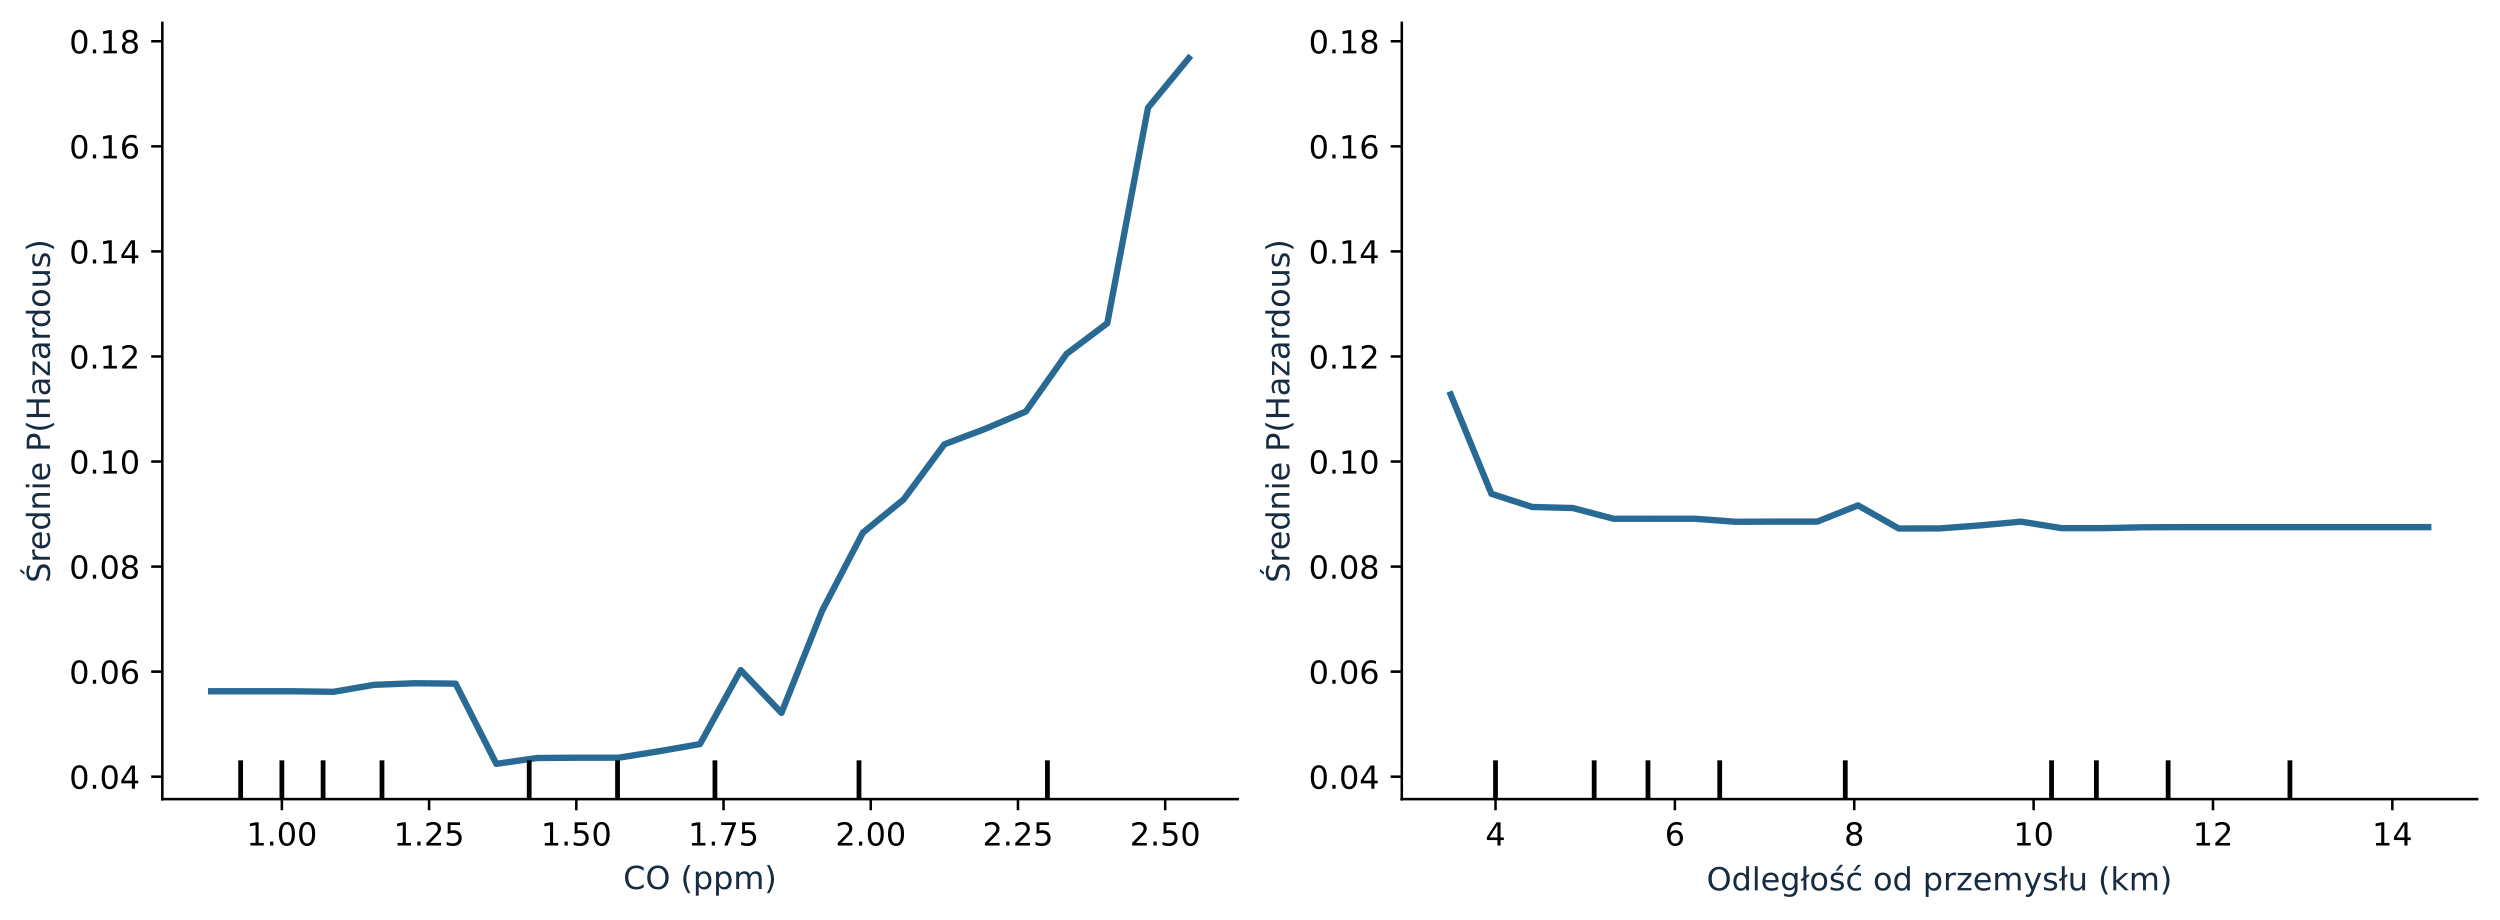
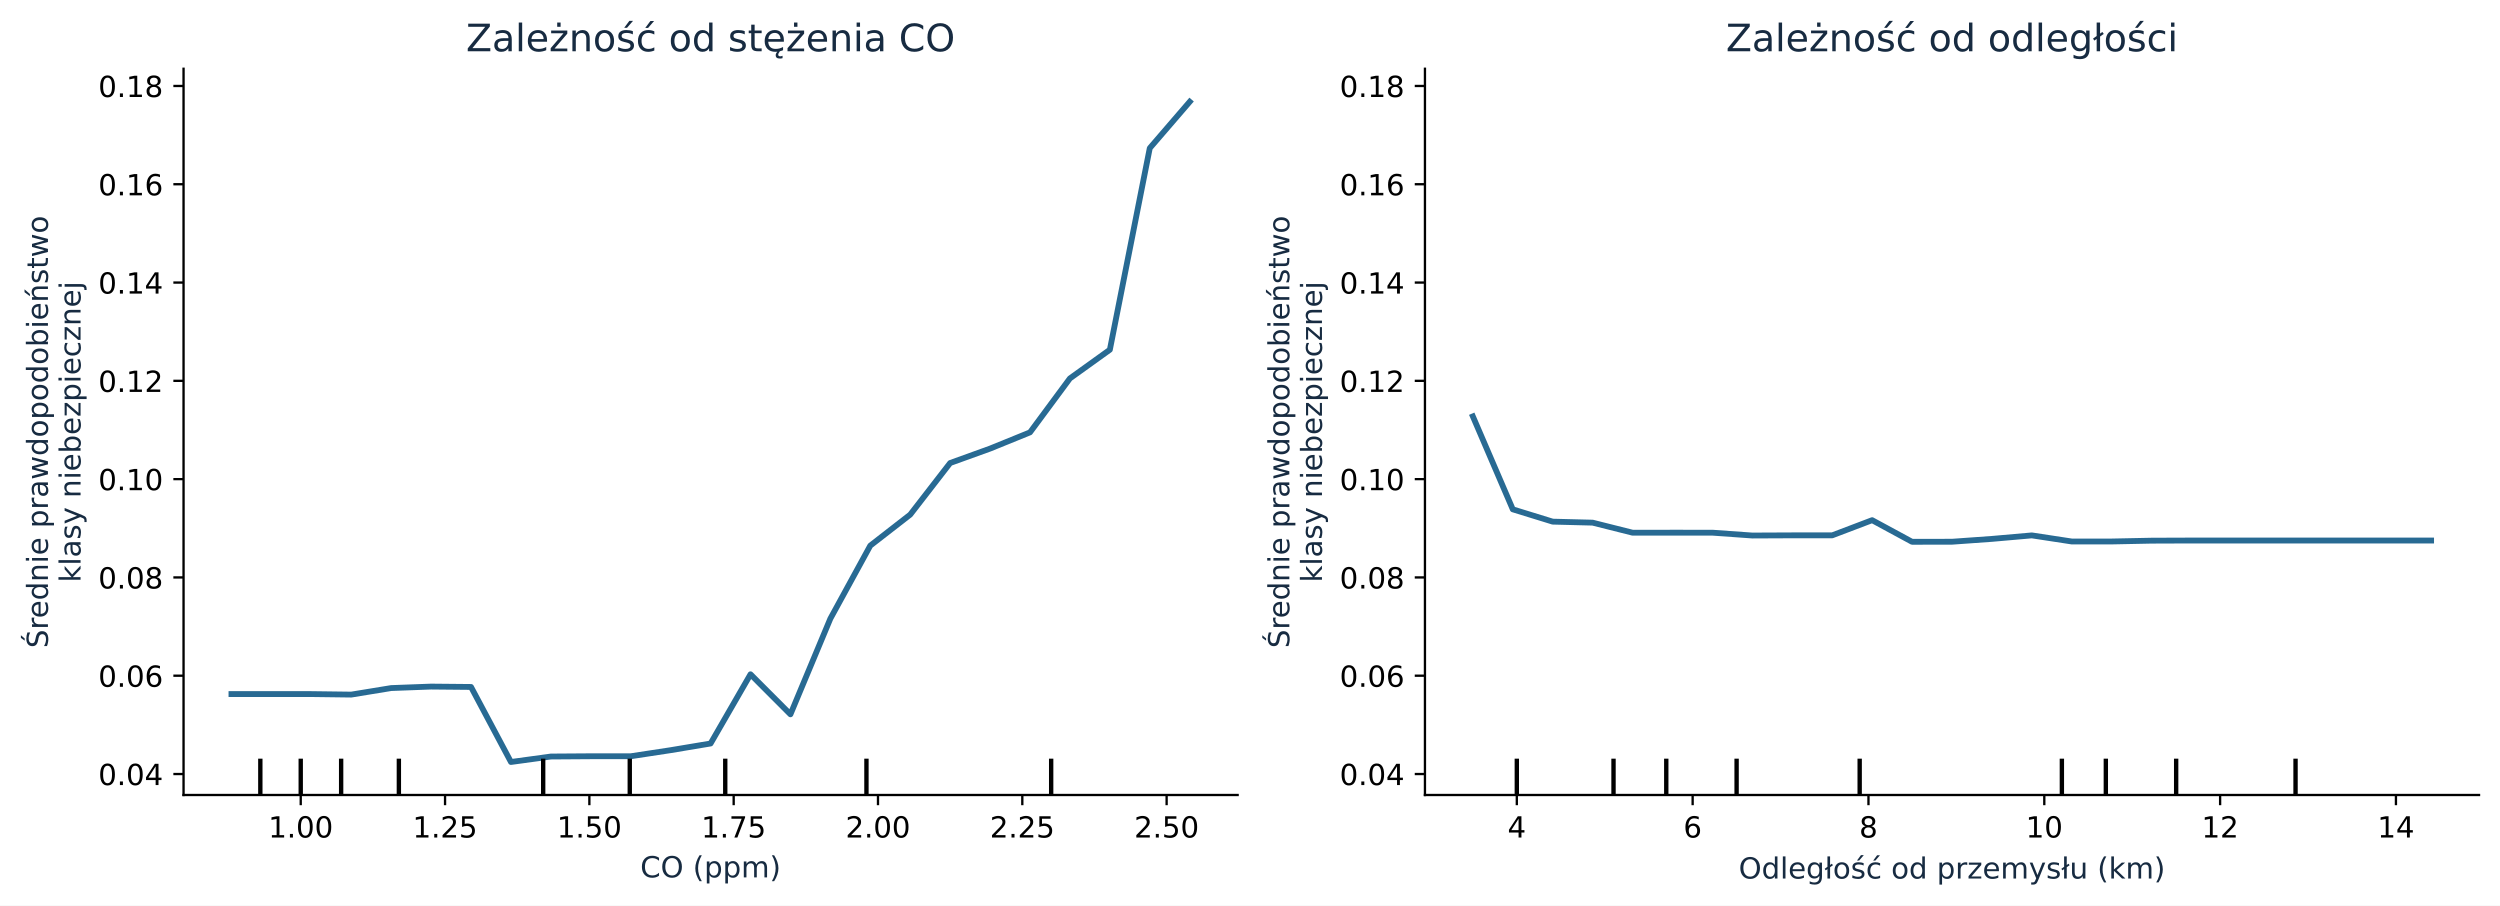
- <svg xmlns="http://www.w3.org/2000/svg" xmlns:xlink="http://www.w3.org/1999/xlink" width="786pt" height="289.2pt" viewBox="0 0 786 289.2" version="1.1">
+ <svg xmlns="http://www.w3.org/2000/svg" xmlns:xlink="http://www.w3.org/1999/xlink" width="858pt" height="310.8pt" viewBox="0 0 858 310.8" version="1.1">
  <defs>
    <style type="text/css">*{stroke-linejoin: round; stroke-linecap: butt}</style>
  </defs>
  <g id="figure_1">
    <g id="patch_1">
-       <path d="M 0 289.2 L 786 289.2 L 786 0 L 0 0 z " style="fill: #ffffff" />
+       <path d="M 0 310.8 L 858 310.8 L 858 0 L 0 0 z " style="fill: #ffffff" />
    </g>
    <g id="axes_1">
      <g id="patch_2">
-         <path d="M 51.036 251.243 L 389.112 251.243 L 389.112 7.2 L 51.036 7.2 z " style="fill: #ffffff" />
+         <path d="M 62.995 272.843 L 424.752 272.843 L 424.752 23.598 L 62.995 23.598 z " style="fill: #ffffff" />
      </g>
      <g id="matplotlib.axis_1">
        <g id="xtick_1">
          <g id="line2d_1">
            <defs>
              <path id="mc331cecd6f" d="M 0 0 L 0 3.5 " style="stroke: #000000; stroke-width: 0.8" />
            </defs>
            <g>
-               <use xlink:href="#mc331cecd6f" x="88.62" y="251.243" style="stroke: #000000; stroke-width: 0.8" />
+               <use xlink:href="#mc331cecd6f" x="103.212" y="272.843" style="stroke: #000000; stroke-width: 0.8" />
            </g>
          </g>
          <g id="text_1">
-             <text style="font-size: 10px; font-family: 'DejaVu Sans'; text-anchor: middle" x="88.62" y="265.842" transform="rotate(-0 88.62049 265.8417)">1.00</text>
+             <text style="font-size: 10px; font-family: 'DejaVu Sans'; text-anchor: middle" x="103.212" y="287.442" transform="rotate(-0 103.2119 287.4417)">1.00</text>
          </g>
        </g>
        <g id="xtick_2">
          <g id="line2d_2">
            <g>
-               <use xlink:href="#mc331cecd6f" x="134.907" y="251.243" style="stroke: #000000; stroke-width: 0.8" />
+               <use xlink:href="#mc331cecd6f" x="152.741" y="272.843" style="stroke: #000000; stroke-width: 0.8" />
            </g>
          </g>
          <g id="text_2">
-             <text style="font-size: 10px; font-family: 'DejaVu Sans'; text-anchor: middle" x="134.907" y="265.842" transform="rotate(-0 134.9069 265.8417)">1.25</text>
+             <text style="font-size: 10px; font-family: 'DejaVu Sans'; text-anchor: middle" x="152.741" y="287.442" transform="rotate(-0 152.7406 287.4417)">1.25</text>
          </g>
        </g>
        <g id="xtick_3">
          <g id="line2d_3">
            <g>
-               <use xlink:href="#mc331cecd6f" x="181.193" y="251.243" style="stroke: #000000; stroke-width: 0.8" />
+               <use xlink:href="#mc331cecd6f" x="202.269" y="272.843" style="stroke: #000000; stroke-width: 0.8" />
            </g>
          </g>
          <g id="text_3">
-             <text style="font-size: 10px; font-family: 'DejaVu Sans'; text-anchor: middle" x="181.193" y="265.842" transform="rotate(-0 181.1933 265.8417)">1.50</text>
+             <text style="font-size: 10px; font-family: 'DejaVu Sans'; text-anchor: middle" x="202.269" y="287.442" transform="rotate(-0 202.2692 287.4417)">1.50</text>
          </g>
        </g>
        <g id="xtick_4">
          <g id="line2d_4">
            <g>
-               <use xlink:href="#mc331cecd6f" x="227.48" y="251.243" style="stroke: #000000; stroke-width: 0.8" />
+               <use xlink:href="#mc331cecd6f" x="251.798" y="272.843" style="stroke: #000000; stroke-width: 0.8" />
            </g>
          </g>
          <g id="text_4">
-             <text style="font-size: 10px; font-family: 'DejaVu Sans'; text-anchor: middle" x="227.48" y="265.842" transform="rotate(-0 227.4797 265.8417)">1.75</text>
+             <text style="font-size: 10px; font-family: 'DejaVu Sans'; text-anchor: middle" x="251.798" y="287.442" transform="rotate(-0 251.7978 287.4417)">1.75</text>
          </g>
        </g>
        <g id="xtick_5">
          <g id="line2d_5">
            <g>
-               <use xlink:href="#mc331cecd6f" x="273.766" y="251.243" style="stroke: #000000; stroke-width: 0.8" />
+               <use xlink:href="#mc331cecd6f" x="301.326" y="272.843" style="stroke: #000000; stroke-width: 0.8" />
            </g>
          </g>
          <g id="text_5">
-             <text style="font-size: 10px; font-family: 'DejaVu Sans'; text-anchor: middle" x="273.766" y="265.842" transform="rotate(-0 273.7661 265.8417)">2.00</text>
+             <text style="font-size: 10px; font-family: 'DejaVu Sans'; text-anchor: middle" x="301.326" y="287.442" transform="rotate(-0 301.3264 287.4417)">2.00</text>
          </g>
        </g>
        <g id="xtick_6">
          <g id="line2d_6">
            <g>
-               <use xlink:href="#mc331cecd6f" x="320.052" y="251.243" style="stroke: #000000; stroke-width: 0.8" />
+               <use xlink:href="#mc331cecd6f" x="350.855" y="272.843" style="stroke: #000000; stroke-width: 0.8" />
            </g>
          </g>
          <g id="text_6">
-             <text style="font-size: 10px; font-family: 'DejaVu Sans'; text-anchor: middle" x="320.052" y="265.842" transform="rotate(-0 320.0525 265.8417)">2.25</text>
+             <text style="font-size: 10px; font-family: 'DejaVu Sans'; text-anchor: middle" x="350.855" y="287.442" transform="rotate(-0 350.8551 287.4417)">2.25</text>
          </g>
        </g>
        <g id="xtick_7">
          <g id="line2d_7">
            <g>
-               <use xlink:href="#mc331cecd6f" x="366.339" y="251.243" style="stroke: #000000; stroke-width: 0.8" />
+               <use xlink:href="#mc331cecd6f" x="400.384" y="272.843" style="stroke: #000000; stroke-width: 0.8" />
            </g>
          </g>
          <g id="text_7">
-             <text style="font-size: 10px; font-family: 'DejaVu Sans'; text-anchor: middle" x="366.339" y="265.842" transform="rotate(-0 366.3389 265.8417)">2.50</text>
+             <text style="font-size: 10px; font-family: 'DejaVu Sans'; text-anchor: middle" x="400.384" y="287.442" transform="rotate(-0 400.3837 287.4417)">2.50</text>
          </g>
        </g>
        <g id="text_8">
-           <text style="font-size: 10px; font-family: 'DejaVu Sans'; text-anchor: middle; fill: #172b41" x="220.074" y="279.52" transform="rotate(-0 220.0738 279.5198)">CO (ppm)</text>
+           <text style="font-size: 10px; font-family: 'DejaVu Sans'; text-anchor: middle; fill: #172b41" x="243.873" y="301.12" transform="rotate(-0 243.8732 301.1198)">CO (ppm)</text>
        </g>
      </g>
      <g id="matplotlib.axis_2">
        <g id="ytick_1">
          <g id="line2d_8">
            <defs>
              <path id="m71f53e9055" d="M 0 0 L -3.5 0 " style="stroke: #000000; stroke-width: 0.8" />
            </defs>
            <g>
-               <use xlink:href="#m71f53e9055" x="51.036" y="244.192" style="stroke: #000000; stroke-width: 0.8" />
+               <use xlink:href="#m71f53e9055" x="62.995" y="265.642" style="stroke: #000000; stroke-width: 0.8" />
            </g>
          </g>
          <g id="text_9">
-             <text style="font-size: 10px; font-family: 'DejaVu Sans'; text-anchor: end" x="44.036" y="247.991" transform="rotate(-0 44.03594 247.9913)">0.04</text>
+             <text style="font-size: 10px; font-family: 'DejaVu Sans'; text-anchor: end" x="55.995" y="269.441" transform="rotate(-0 55.99469 269.441)">0.04</text>
          </g>
        </g>
        <g id="ytick_2">
          <g id="line2d_9">
            <g>
-               <use xlink:href="#m71f53e9055" x="51.036" y="211.162" style="stroke: #000000; stroke-width: 0.8" />
+               <use xlink:href="#m71f53e9055" x="62.995" y="231.907" style="stroke: #000000; stroke-width: 0.8" />
            </g>
          </g>
          <g id="text_10">
-             <text style="font-size: 10px; font-family: 'DejaVu Sans'; text-anchor: end" x="44.036" y="214.961" transform="rotate(-0 44.03594 214.9608)">0.06</text>
+             <text style="font-size: 10px; font-family: 'DejaVu Sans'; text-anchor: end" x="55.995" y="235.706" transform="rotate(-0 55.99469 235.7064)">0.06</text>
          </g>
        </g>
        <g id="ytick_3">
          <g id="line2d_10">
            <g>
-               <use xlink:href="#m71f53e9055" x="51.036" y="178.131" style="stroke: #000000; stroke-width: 0.8" />
+               <use xlink:href="#m71f53e9055" x="62.995" y="198.173" style="stroke: #000000; stroke-width: 0.8" />
            </g>
          </g>
          <g id="text_11">
-             <text style="font-size: 10px; font-family: 'DejaVu Sans'; text-anchor: end" x="44.036" y="181.93" transform="rotate(-0 44.03594 181.9303)">0.08</text>
+             <text style="font-size: 10px; font-family: 'DejaVu Sans'; text-anchor: end" x="55.995" y="201.972" transform="rotate(-0 55.99469 201.9718)">0.08</text>
          </g>
        </g>
        <g id="ytick_4">
          <g id="line2d_11">
            <g>
-               <use xlink:href="#m71f53e9055" x="51.036" y="145.101" style="stroke: #000000; stroke-width: 0.8" />
+               <use xlink:href="#m71f53e9055" x="62.995" y="164.438" style="stroke: #000000; stroke-width: 0.8" />
            </g>
          </g>
          <g id="text_12">
-             <text style="font-size: 10px; font-family: 'DejaVu Sans'; text-anchor: end" x="44.036" y="148.9" transform="rotate(-0 44.03594 148.8998)">0.10</text>
+             <text style="font-size: 10px; font-family: 'DejaVu Sans'; text-anchor: end" x="55.995" y="168.237" transform="rotate(-0 55.99469 168.2373)">0.10</text>
          </g>
        </g>
        <g id="ytick_5">
          <g id="line2d_12">
            <g>
-               <use xlink:href="#m71f53e9055" x="51.036" y="112.07" style="stroke: #000000; stroke-width: 0.8" />
+               <use xlink:href="#m71f53e9055" x="62.995" y="130.703" style="stroke: #000000; stroke-width: 0.8" />
            </g>
          </g>
          <g id="text_13">
-             <text style="font-size: 10px; font-family: 'DejaVu Sans'; text-anchor: end" x="44.036" y="115.869" transform="rotate(-0 44.03594 115.8693)">0.12</text>
+             <text style="font-size: 10px; font-family: 'DejaVu Sans'; text-anchor: end" x="55.995" y="134.503" transform="rotate(-0 55.99469 134.5027)">0.12</text>
          </g>
        </g>
        <g id="ytick_6">
          <g id="line2d_13">
            <g>
-               <use xlink:href="#m71f53e9055" x="51.036" y="79.04" style="stroke: #000000; stroke-width: 0.8" />
+               <use xlink:href="#m71f53e9055" x="62.995" y="96.969" style="stroke: #000000; stroke-width: 0.8" />
            </g>
          </g>
          <g id="text_14">
-             <text style="font-size: 10px; font-family: 'DejaVu Sans'; text-anchor: end" x="44.036" y="82.839" transform="rotate(-0 44.03594 82.83879)">0.14</text>
+             <text style="font-size: 10px; font-family: 'DejaVu Sans'; text-anchor: end" x="55.995" y="100.768" transform="rotate(-0 55.99469 100.7681)">0.14</text>
          </g>
        </g>
        <g id="ytick_7">
          <g id="line2d_14">
            <g>
-               <use xlink:href="#m71f53e9055" x="51.036" y="46.009" style="stroke: #000000; stroke-width: 0.8" />
+               <use xlink:href="#m71f53e9055" x="62.995" y="63.234" style="stroke: #000000; stroke-width: 0.8" />
            </g>
          </g>
          <g id="text_15">
-             <text style="font-size: 10px; font-family: 'DejaVu Sans'; text-anchor: end" x="44.036" y="49.808" transform="rotate(-0 44.03594 49.80828)">0.16</text>
+             <text style="font-size: 10px; font-family: 'DejaVu Sans'; text-anchor: end" x="55.995" y="67.034" transform="rotate(-0 55.99469 67.03351)">0.16</text>
          </g>
        </g>
        <g id="ytick_8">
          <g id="line2d_15">
            <g>
-               <use xlink:href="#m71f53e9055" x="51.036" y="12.979" style="stroke: #000000; stroke-width: 0.8" />
+               <use xlink:href="#m71f53e9055" x="62.995" y="29.5" style="stroke: #000000; stroke-width: 0.8" />
            </g>
          </g>
          <g id="text_16">
-             <text style="font-size: 10px; font-family: 'DejaVu Sans'; text-anchor: end" x="44.036" y="16.778" transform="rotate(-0 44.03594 16.77777)">0.18</text>
+             <text style="font-size: 10px; font-family: 'DejaVu Sans'; text-anchor: end" x="55.995" y="33.299" transform="rotate(-0 55.99469 33.29892)">0.18</text>
          </g>
        </g>
        <g id="text_17">
-           <text style="font-size: 10px; font-family: 'DejaVu Sans'; text-anchor: middle; fill: #172b41" x="15.691" y="129.222" transform="rotate(-90 15.69063 129.2216)">Średnie P(Hazardous)</text>
+           <text style="font-size: 10px; font-family: 'DejaVu Sans'; fill: #172b41" transform="translate(16.45156 222.4175) rotate(-90)">Średnie prawdopodobieństwo</text>
+           <text style="font-size: 10px; font-family: 'DejaVu Sans'; fill: #172b41" transform="translate(27.64937 199.8792) rotate(-90)">klasy niebezpiecznej</text>
        </g>
      </g>
      <g id="line2d_16">
-         <path d="M 66.403 217.33 L 79.209 217.33 L 92.015 217.33 L 104.821 217.505 L 117.627 215.311 L 130.433 214.81 L 143.238 214.938 L 156.044 240.15 L 168.85 238.314 L 181.656 238.222 L 194.462 238.222 L 207.268 236.181 L 220.074 233.938 L 232.88 210.682 L 245.686 224.13 L 258.492 191.977 L 271.297 167.444 L 284.103 157.018 L 296.909 139.684 L 309.715 134.839 L 322.521 129.384 L 335.327 111.255 L 348.133 101.618 L 360.939 33.868 L 373.745 18.293 " clip-path="url(#pef1f407099)" style="fill: none; stroke: #286a93; stroke-width: 2; stroke-linecap: square" />
+         <path d="M 79.438 238.207 L 93.141 238.207 L 106.844 238.207 L 120.547 238.386 L 134.25 236.145 L 147.953 235.633 L 161.656 235.764 L 175.359 261.514 L 189.062 259.639 L 202.764 259.544 L 216.467 259.544 L 230.17 257.46 L 243.873 255.169 L 257.576 231.417 L 271.279 245.153 L 284.982 212.314 L 298.685 187.257 L 312.388 176.609 L 326.091 158.906 L 339.794 153.958 L 353.497 148.387 L 367.199 129.871 L 380.902 120.029 L 394.605 50.834 L 408.308 34.927 " clip-path="url(#p64e886cdd7)" style="fill: none; stroke: #286a93; stroke-width: 2; stroke-linecap: square" />
      </g>
      <g id="LineCollection_1">
-         <path d="M 75.66 251.243 L 75.66 239.041 " clip-path="url(#pef1f407099)" style="fill: none; stroke: #000000; stroke-width: 1.5" />
-         <path d="M 88.62 251.243 L 88.62 239.041 " clip-path="url(#pef1f407099)" style="fill: none; stroke: #000000; stroke-width: 1.5" />
-         <path d="M 101.581 251.243 L 101.581 239.041 " clip-path="url(#pef1f407099)" style="fill: none; stroke: #000000; stroke-width: 1.5" />
-         <path d="M 120.095 251.243 L 120.095 239.041 " clip-path="url(#pef1f407099)" style="fill: none; stroke: #000000; stroke-width: 1.5" />
-         <path d="M 166.382 251.243 L 166.382 239.041 " clip-path="url(#pef1f407099)" style="fill: none; stroke: #000000; stroke-width: 1.5" />
-         <path d="M 194.153 251.243 L 194.153 239.041 " clip-path="url(#pef1f407099)" style="fill: none; stroke: #000000; stroke-width: 1.5" />
-         <path d="M 224.777 251.243 L 224.777 239.041 " clip-path="url(#pef1f407099)" style="fill: none; stroke: #000000; stroke-width: 1.5" />
-         <path d="M 270.063 251.243 L 270.063 239.041 " clip-path="url(#pef1f407099)" style="fill: none; stroke: #000000; stroke-width: 1.5" />
-         <path d="M 329.31 251.243 L 329.31 239.041 " clip-path="url(#pef1f407099)" style="fill: none; stroke: #000000; stroke-width: 1.5" />
+         <path d="M 89.344 272.843 L 89.344 260.381 " clip-path="url(#p64e886cdd7)" style="fill: none; stroke: #000000; stroke-width: 1.5" />
+         <path d="M 103.212 272.843 L 103.212 260.381 " clip-path="url(#p64e886cdd7)" style="fill: none; stroke: #000000; stroke-width: 1.5" />
+         <path d="M 117.08 272.843 L 117.08 260.381 " clip-path="url(#p64e886cdd7)" style="fill: none; stroke: #000000; stroke-width: 1.5" />
+         <path d="M 136.891 272.843 L 136.891 260.381 " clip-path="url(#p64e886cdd7)" style="fill: none; stroke: #000000; stroke-width: 1.5" />
+         <path d="M 186.42 272.843 L 186.42 260.381 " clip-path="url(#p64e886cdd7)" style="fill: none; stroke: #000000; stroke-width: 1.5" />
+         <path d="M 216.137 272.843 L 216.137 260.381 " clip-path="url(#p64e886cdd7)" style="fill: none; stroke: #000000; stroke-width: 1.5" />
+         <path d="M 248.905 272.843 L 248.905 260.381 " clip-path="url(#p64e886cdd7)" style="fill: none; stroke: #000000; stroke-width: 1.5" />
+         <path d="M 297.364 272.843 L 297.364 260.381 " clip-path="url(#p64e886cdd7)" style="fill: none; stroke: #000000; stroke-width: 1.5" />
+         <path d="M 360.761 272.843 L 360.761 260.381 " clip-path="url(#p64e886cdd7)" style="fill: none; stroke: #000000; stroke-width: 1.5" />
      </g>
      <g id="patch_3">
-         <path d="M 51.036 251.243 L 51.036 7.2 " style="fill: none; stroke: #000000; stroke-width: 0.8; stroke-linejoin: miter; stroke-linecap: square" />
+         <path d="M 62.995 272.843 L 62.995 23.598 " style="fill: none; stroke: #000000; stroke-width: 0.8; stroke-linejoin: miter; stroke-linecap: square" />
      </g>
      <g id="patch_4">
-         <path d="M 51.036 251.243 L 389.112 251.243 " style="fill: none; stroke: #000000; stroke-width: 0.8; stroke-linejoin: miter; stroke-linecap: square" />
+         <path d="M 62.995 272.843 L 424.752 272.843 " style="fill: none; stroke: #000000; stroke-width: 0.8; stroke-linejoin: miter; stroke-linecap: square" />
+       </g>
+       <g id="text_18">
+         <text style="font-size: 13px; font-family: 'DejaVu Sans'; text-anchor: middle; fill: #172b41" x="243.873" y="17.598" transform="rotate(-0 243.8732 17.59797)">Zależność od stężenia CO</text>
      </g>
    </g>
    <g id="axes_2">
      <g id="patch_5">
-         <path d="M 440.724 251.243 L 778.8 251.243 L 778.8 7.2 L 440.724 7.2 z " style="fill: #ffffff" />
+         <path d="M 489.042 272.843 L 850.8 272.843 L 850.8 23.598 L 489.042 23.598 z " style="fill: #ffffff" />
      </g>
      <g id="matplotlib.axis_3">
        <g id="xtick_8">
          <g id="line2d_17">
            <g>
-               <use xlink:href="#mc331cecd6f" x="470.189" y="251.243" style="stroke: #000000; stroke-width: 0.8" />
-             </g>
-           </g>
-           <g id="text_18">
-             <text style="font-size: 10px; font-family: 'DejaVu Sans'; text-anchor: middle" x="470.189" y="265.842" transform="rotate(-0 470.189 265.8417)">4</text>
+               <use xlink:href="#mc331cecd6f" x="520.572" y="272.843" style="stroke: #000000; stroke-width: 0.8" />
+             </g>
+           </g>
+           <g id="text_19">
+             <text style="font-size: 10px; font-family: 'DejaVu Sans'; text-anchor: middle" x="520.572" y="287.442" transform="rotate(-0 520.5717 287.4417)">4</text>
          </g>
        </g>
        <g id="xtick_9">
          <g id="line2d_18">
            <g>
-               <use xlink:href="#mc331cecd6f" x="526.582" y="251.243" style="stroke: #000000; stroke-width: 0.8" />
-             </g>
-           </g>
-           <g id="text_19">
-             <text style="font-size: 10px; font-family: 'DejaVu Sans'; text-anchor: middle" x="526.582" y="265.842" transform="rotate(-0 526.582 265.8417)">6</text>
+               <use xlink:href="#mc331cecd6f" x="580.915" y="272.843" style="stroke: #000000; stroke-width: 0.8" />
+             </g>
+           </g>
+           <g id="text_20">
+             <text style="font-size: 10px; font-family: 'DejaVu Sans'; text-anchor: middle" x="580.915" y="287.442" transform="rotate(-0 580.9149 287.4417)">6</text>
          </g>
        </g>
        <g id="xtick_10">
          <g id="line2d_19">
            <g>
-               <use xlink:href="#mc331cecd6f" x="582.975" y="251.243" style="stroke: #000000; stroke-width: 0.8" />
-             </g>
-           </g>
-           <g id="text_20">
-             <text style="font-size: 10px; font-family: 'DejaVu Sans'; text-anchor: middle" x="582.975" y="265.842" transform="rotate(-0 582.975 265.8417)">8</text>
+               <use xlink:href="#mc331cecd6f" x="641.258" y="272.843" style="stroke: #000000; stroke-width: 0.8" />
+             </g>
+           </g>
+           <g id="text_21">
+             <text style="font-size: 10px; font-family: 'DejaVu Sans'; text-anchor: middle" x="641.258" y="287.442" transform="rotate(-0 641.258 287.4417)">8</text>
          </g>
        </g>
        <g id="xtick_11">
          <g id="line2d_20">
            <g>
-               <use xlink:href="#mc331cecd6f" x="639.368" y="251.243" style="stroke: #000000; stroke-width: 0.8" />
-             </g>
-           </g>
-           <g id="text_21">
-             <text style="font-size: 10px; font-family: 'DejaVu Sans'; text-anchor: middle" x="639.368" y="265.842" transform="rotate(-0 639.3679 265.8417)">10</text>
+               <use xlink:href="#mc331cecd6f" x="701.601" y="272.843" style="stroke: #000000; stroke-width: 0.8" />
+             </g>
+           </g>
+           <g id="text_22">
+             <text style="font-size: 10px; font-family: 'DejaVu Sans'; text-anchor: middle" x="701.601" y="287.442" transform="rotate(-0 701.6011 287.4417)">10</text>
          </g>
        </g>
        <g id="xtick_12">
          <g id="line2d_21">
            <g>
-               <use xlink:href="#mc331cecd6f" x="695.761" y="251.243" style="stroke: #000000; stroke-width: 0.8" />
-             </g>
-           </g>
-           <g id="text_22">
-             <text style="font-size: 10px; font-family: 'DejaVu Sans'; text-anchor: middle" x="695.761" y="265.842" transform="rotate(-0 695.7609 265.8417)">12</text>
+               <use xlink:href="#mc331cecd6f" x="761.944" y="272.843" style="stroke: #000000; stroke-width: 0.8" />
+             </g>
+           </g>
+           <g id="text_23">
+             <text style="font-size: 10px; font-family: 'DejaVu Sans'; text-anchor: middle" x="761.944" y="287.442" transform="rotate(-0 761.9443 287.4417)">12</text>
          </g>
        </g>
        <g id="xtick_13">
          <g id="line2d_22">
            <g>
-               <use xlink:href="#mc331cecd6f" x="752.154" y="251.243" style="stroke: #000000; stroke-width: 0.8" />
-             </g>
-           </g>
-           <g id="text_23">
-             <text style="font-size: 10px; font-family: 'DejaVu Sans'; text-anchor: middle" x="752.154" y="265.842" transform="rotate(-0 752.1538 265.8417)">14</text>
-           </g>
-         </g>
-         <g id="text_24">
-           <text style="font-size: 10px; font-family: 'DejaVu Sans'; text-anchor: middle; fill: #172b41" x="609.762" y="279.92" transform="rotate(-0 609.7616 279.9198)">Odległość od przemysłu (km)</text>
+               <use xlink:href="#mc331cecd6f" x="822.287" y="272.843" style="stroke: #000000; stroke-width: 0.8" />
+             </g>
+           </g>
+           <g id="text_24">
+             <text style="font-size: 10px; font-family: 'DejaVu Sans'; text-anchor: middle" x="822.287" y="287.442" transform="rotate(-0 822.2874 287.4417)">14</text>
+           </g>
+         </g>
+         <g id="text_25">
+           <text style="font-size: 10px; font-family: 'DejaVu Sans'; text-anchor: middle; fill: #172b41" x="669.921" y="301.52" transform="rotate(-0 669.921 301.5198)">Odległość od przemysłu (km)</text>
        </g>
      </g>
      <g id="matplotlib.axis_4">
        <g id="ytick_9">
          <g id="line2d_23">
            <g>
-               <use xlink:href="#m71f53e9055" x="440.724" y="244.192" style="stroke: #000000; stroke-width: 0.8" />
-             </g>
-           </g>
-           <g id="text_25">
-             <text style="font-size: 10px; font-family: 'DejaVu Sans'; text-anchor: end" x="433.724" y="247.991" transform="rotate(-0 433.7237 247.9913)">0.04</text>
+               <use xlink:href="#m71f53e9055" x="489.042" y="265.642" style="stroke: #000000; stroke-width: 0.8" />
+             </g>
+           </g>
+           <g id="text_26">
+             <text style="font-size: 10px; font-family: 'DejaVu Sans'; text-anchor: end" x="482.042" y="269.441" transform="rotate(-0 482.0424 269.441)">0.04</text>
          </g>
        </g>
        <g id="ytick_10">
          <g id="line2d_24">
            <g>
-               <use xlink:href="#m71f53e9055" x="440.724" y="211.162" style="stroke: #000000; stroke-width: 0.8" />
-             </g>
-           </g>
-           <g id="text_26">
-             <text style="font-size: 10px; font-family: 'DejaVu Sans'; text-anchor: end" x="433.724" y="214.961" transform="rotate(-0 433.7237 214.9608)">0.06</text>
+               <use xlink:href="#m71f53e9055" x="489.042" y="231.907" style="stroke: #000000; stroke-width: 0.8" />
+             </g>
+           </g>
+           <g id="text_27">
+             <text style="font-size: 10px; font-family: 'DejaVu Sans'; text-anchor: end" x="482.042" y="235.706" transform="rotate(-0 482.0424 235.7064)">0.06</text>
          </g>
        </g>
        <g id="ytick_11">
          <g id="line2d_25">
            <g>
-               <use xlink:href="#m71f53e9055" x="440.724" y="178.131" style="stroke: #000000; stroke-width: 0.8" />
-             </g>
-           </g>
-           <g id="text_27">
-             <text style="font-size: 10px; font-family: 'DejaVu Sans'; text-anchor: end" x="433.724" y="181.93" transform="rotate(-0 433.7237 181.9303)">0.08</text>
+               <use xlink:href="#m71f53e9055" x="489.042" y="198.173" style="stroke: #000000; stroke-width: 0.8" />
+             </g>
+           </g>
+           <g id="text_28">
+             <text style="font-size: 10px; font-family: 'DejaVu Sans'; text-anchor: end" x="482.042" y="201.972" transform="rotate(-0 482.0424 201.9718)">0.08</text>
          </g>
        </g>
        <g id="ytick_12">
          <g id="line2d_26">
            <g>
-               <use xlink:href="#m71f53e9055" x="440.724" y="145.101" style="stroke: #000000; stroke-width: 0.8" />
-             </g>
-           </g>
-           <g id="text_28">
-             <text style="font-size: 10px; font-family: 'DejaVu Sans'; text-anchor: end" x="433.724" y="148.9" transform="rotate(-0 433.7237 148.8998)">0.10</text>
+               <use xlink:href="#m71f53e9055" x="489.042" y="164.438" style="stroke: #000000; stroke-width: 0.8" />
+             </g>
+           </g>
+           <g id="text_29">
+             <text style="font-size: 10px; font-family: 'DejaVu Sans'; text-anchor: end" x="482.042" y="168.237" transform="rotate(-0 482.0424 168.2373)">0.10</text>
          </g>
        </g>
        <g id="ytick_13">
          <g id="line2d_27">
            <g>
-               <use xlink:href="#m71f53e9055" x="440.724" y="112.07" style="stroke: #000000; stroke-width: 0.8" />
-             </g>
-           </g>
-           <g id="text_29">
-             <text style="font-size: 10px; font-family: 'DejaVu Sans'; text-anchor: end" x="433.724" y="115.869" transform="rotate(-0 433.7237 115.8693)">0.12</text>
+               <use xlink:href="#m71f53e9055" x="489.042" y="130.703" style="stroke: #000000; stroke-width: 0.8" />
+             </g>
+           </g>
+           <g id="text_30">
+             <text style="font-size: 10px; font-family: 'DejaVu Sans'; text-anchor: end" x="482.042" y="134.503" transform="rotate(-0 482.0424 134.5027)">0.12</text>
          </g>
        </g>
        <g id="ytick_14">
          <g id="line2d_28">
            <g>
-               <use xlink:href="#m71f53e9055" x="440.724" y="79.04" style="stroke: #000000; stroke-width: 0.8" />
-             </g>
-           </g>
-           <g id="text_30">
-             <text style="font-size: 10px; font-family: 'DejaVu Sans'; text-anchor: end" x="433.724" y="82.839" transform="rotate(-0 433.7237 82.83879)">0.14</text>
+               <use xlink:href="#m71f53e9055" x="489.042" y="96.969" style="stroke: #000000; stroke-width: 0.8" />
+             </g>
+           </g>
+           <g id="text_31">
+             <text style="font-size: 10px; font-family: 'DejaVu Sans'; text-anchor: end" x="482.042" y="100.768" transform="rotate(-0 482.0424 100.7681)">0.14</text>
          </g>
        </g>
        <g id="ytick_15">
          <g id="line2d_29">
            <g>
-               <use xlink:href="#m71f53e9055" x="440.724" y="46.009" style="stroke: #000000; stroke-width: 0.8" />
-             </g>
-           </g>
-           <g id="text_31">
-             <text style="font-size: 10px; font-family: 'DejaVu Sans'; text-anchor: end" x="433.724" y="49.808" transform="rotate(-0 433.7237 49.80828)">0.16</text>
+               <use xlink:href="#m71f53e9055" x="489.042" y="63.234" style="stroke: #000000; stroke-width: 0.8" />
+             </g>
+           </g>
+           <g id="text_32">
+             <text style="font-size: 10px; font-family: 'DejaVu Sans'; text-anchor: end" x="482.042" y="67.034" transform="rotate(-0 482.0424 67.03351)">0.16</text>
          </g>
        </g>
        <g id="ytick_16">
          <g id="line2d_30">
            <g>
-               <use xlink:href="#m71f53e9055" x="440.724" y="12.979" style="stroke: #000000; stroke-width: 0.8" />
-             </g>
-           </g>
-           <g id="text_32">
-             <text style="font-size: 10px; font-family: 'DejaVu Sans'; text-anchor: end" x="433.724" y="16.778" transform="rotate(-0 433.7237 16.77777)">0.18</text>
-           </g>
-         </g>
-         <g id="text_33">
-           <text style="font-size: 10px; font-family: 'DejaVu Sans'; text-anchor: middle; fill: #172b41" x="405.378" y="129.222" transform="rotate(-90 405.3784 129.2216)">Średnie P(Hazardous)</text>
+               <use xlink:href="#m71f53e9055" x="489.042" y="29.5" style="stroke: #000000; stroke-width: 0.8" />
+             </g>
+           </g>
+           <g id="text_33">
+             <text style="font-size: 10px; font-family: 'DejaVu Sans'; text-anchor: end" x="482.042" y="33.299" transform="rotate(-0 482.0424 33.29892)">0.18</text>
+           </g>
+         </g>
+         <g id="text_34">
+           <text style="font-size: 10px; font-family: 'DejaVu Sans'; fill: #172b41" transform="translate(442.4993 222.4175) rotate(-90)">Średnie prawdopodobieństwo</text>
+           <text style="font-size: 10px; font-family: 'DejaVu Sans'; fill: #172b41" transform="translate(453.6971 199.8792) rotate(-90)">klasy niebezpiecznej</text>
        </g>
      </g>
      <g id="line2d_31">
-         <path d="M 456.091 124.018 L 468.897 155.249 L 481.703 159.387 L 494.508 159.725 L 507.314 163.099 L 520.12 163.094 L 532.926 163.096 L 545.732 164.051 L 558.538 163.99 L 571.344 163.99 L 584.15 158.89 L 596.956 166.161 L 609.762 166.137 L 622.568 165.182 L 635.373 164.007 L 648.179 166.055 L 660.985 166.055 L 673.791 165.779 L 686.597 165.73 L 699.403 165.73 L 712.209 165.733 L 725.015 165.733 L 737.821 165.733 L 750.627 165.733 L 763.432 165.733 " clip-path="url(#p41cd4016fe)" style="fill: none; stroke: #286a93; stroke-width: 2; stroke-linecap: square" />
+         <path d="M 505.486 142.907 L 519.189 174.803 L 532.892 179.029 L 546.595 179.374 L 560.298 182.821 L 574.001 182.815 L 587.703 182.817 L 601.406 183.792 L 615.109 183.73 L 628.812 183.73 L 642.515 178.521 L 656.218 185.947 L 669.921 185.923 L 683.624 184.948 L 697.327 183.747 L 711.03 185.839 L 724.733 185.839 L 738.436 185.557 L 752.139 185.507 L 765.841 185.507 L 779.544 185.51 L 793.247 185.511 L 806.95 185.511 L 820.653 185.511 L 834.356 185.511 " clip-path="url(#p0f751aa311)" style="fill: none; stroke: #286a93; stroke-width: 2; stroke-linecap: square" />
      </g>
      <g id="LineCollection_2">
-         <path d="M 470.189 251.243 L 470.189 239.041 " clip-path="url(#p41cd4016fe)" style="fill: none; stroke: #000000; stroke-width: 1.5" />
-         <path d="M 501.205 251.243 L 501.205 239.041 " clip-path="url(#p41cd4016fe)" style="fill: none; stroke: #000000; stroke-width: 1.5" />
-         <path d="M 518.123 251.243 L 518.123 239.041 " clip-path="url(#p41cd4016fe)" style="fill: none; stroke: #000000; stroke-width: 1.5" />
-         <path d="M 540.68 251.243 L 540.68 239.041 " clip-path="url(#p41cd4016fe)" style="fill: none; stroke: #000000; stroke-width: 1.5" />
-         <path d="M 580.155 251.243 L 580.155 239.041 " clip-path="url(#p41cd4016fe)" style="fill: none; stroke: #000000; stroke-width: 1.5" />
-         <path d="M 645.007 251.243 L 645.007 239.041 " clip-path="url(#p41cd4016fe)" style="fill: none; stroke: #000000; stroke-width: 1.5" />
-         <path d="M 659.105 251.243 L 659.105 239.041 " clip-path="url(#p41cd4016fe)" style="fill: none; stroke: #000000; stroke-width: 1.5" />
-         <path d="M 681.663 251.243 L 681.663 239.041 " clip-path="url(#p41cd4016fe)" style="fill: none; stroke: #000000; stroke-width: 1.5" />
-         <path d="M 719.953 251.243 L 719.953 239.041 " clip-path="url(#p41cd4016fe)" style="fill: none; stroke: #000000; stroke-width: 1.5" />
+         <path d="M 520.572 272.843 L 520.572 260.381 " clip-path="url(#p0f751aa311)" style="fill: none; stroke: #000000; stroke-width: 1.5" />
+         <path d="M 553.76 272.843 L 553.76 260.381 " clip-path="url(#p0f751aa311)" style="fill: none; stroke: #000000; stroke-width: 1.5" />
+         <path d="M 571.863 272.843 L 571.863 260.381 " clip-path="url(#p0f751aa311)" style="fill: none; stroke: #000000; stroke-width: 1.5" />
+         <path d="M 596.001 272.843 L 596.001 260.381 " clip-path="url(#p0f751aa311)" style="fill: none; stroke: #000000; stroke-width: 1.5" />
+         <path d="M 638.241 272.843 L 638.241 260.381 " clip-path="url(#p0f751aa311)" style="fill: none; stroke: #000000; stroke-width: 1.5" />
+         <path d="M 707.635 272.843 L 707.635 260.381 " clip-path="url(#p0f751aa311)" style="fill: none; stroke: #000000; stroke-width: 1.5" />
+         <path d="M 722.721 272.843 L 722.721 260.381 " clip-path="url(#p0f751aa311)" style="fill: none; stroke: #000000; stroke-width: 1.5" />
+         <path d="M 746.858 272.843 L 746.858 260.381 " clip-path="url(#p0f751aa311)" style="fill: none; stroke: #000000; stroke-width: 1.5" />
+         <path d="M 787.831 272.843 L 787.831 260.381 " clip-path="url(#p0f751aa311)" style="fill: none; stroke: #000000; stroke-width: 1.5" />
      </g>
      <g id="patch_6">
-         <path d="M 440.724 251.243 L 440.724 7.2 " style="fill: none; stroke: #000000; stroke-width: 0.8; stroke-linejoin: miter; stroke-linecap: square" />
+         <path d="M 489.042 272.843 L 489.042 23.598 " style="fill: none; stroke: #000000; stroke-width: 0.8; stroke-linejoin: miter; stroke-linecap: square" />
      </g>
      <g id="patch_7">
-         <path d="M 440.724 251.243 L 778.8 251.243 " style="fill: none; stroke: #000000; stroke-width: 0.8; stroke-linejoin: miter; stroke-linecap: square" />
+         <path d="M 489.042 272.843 L 850.8 272.843 " style="fill: none; stroke: #000000; stroke-width: 0.8; stroke-linejoin: miter; stroke-linecap: square" />
+       </g>
+       <g id="text_35">
+         <text style="font-size: 13px; font-family: 'DejaVu Sans'; text-anchor: middle; fill: #172b41" x="669.921" y="17.598" transform="rotate(-0 669.921 17.59797)">Zależność od odległości</text>
      </g>
    </g>
  </g>
  <defs>
-     <clipPath id="pef1f407099">
-       <rect x="51.036" y="7.2" width="338.076" height="244.043" />
+     <clipPath id="p64e886cdd7">
+       <rect x="62.995" y="23.598" width="361.757" height="249.245" />
    </clipPath>
-     <clipPath id="p41cd4016fe">
-       <rect x="440.724" y="7.2" width="338.076" height="244.043" />
+     <clipPath id="p0f751aa311">
+       <rect x="489.042" y="23.598" width="361.757" height="249.245" />
    </clipPath>
  </defs>
</svg>
